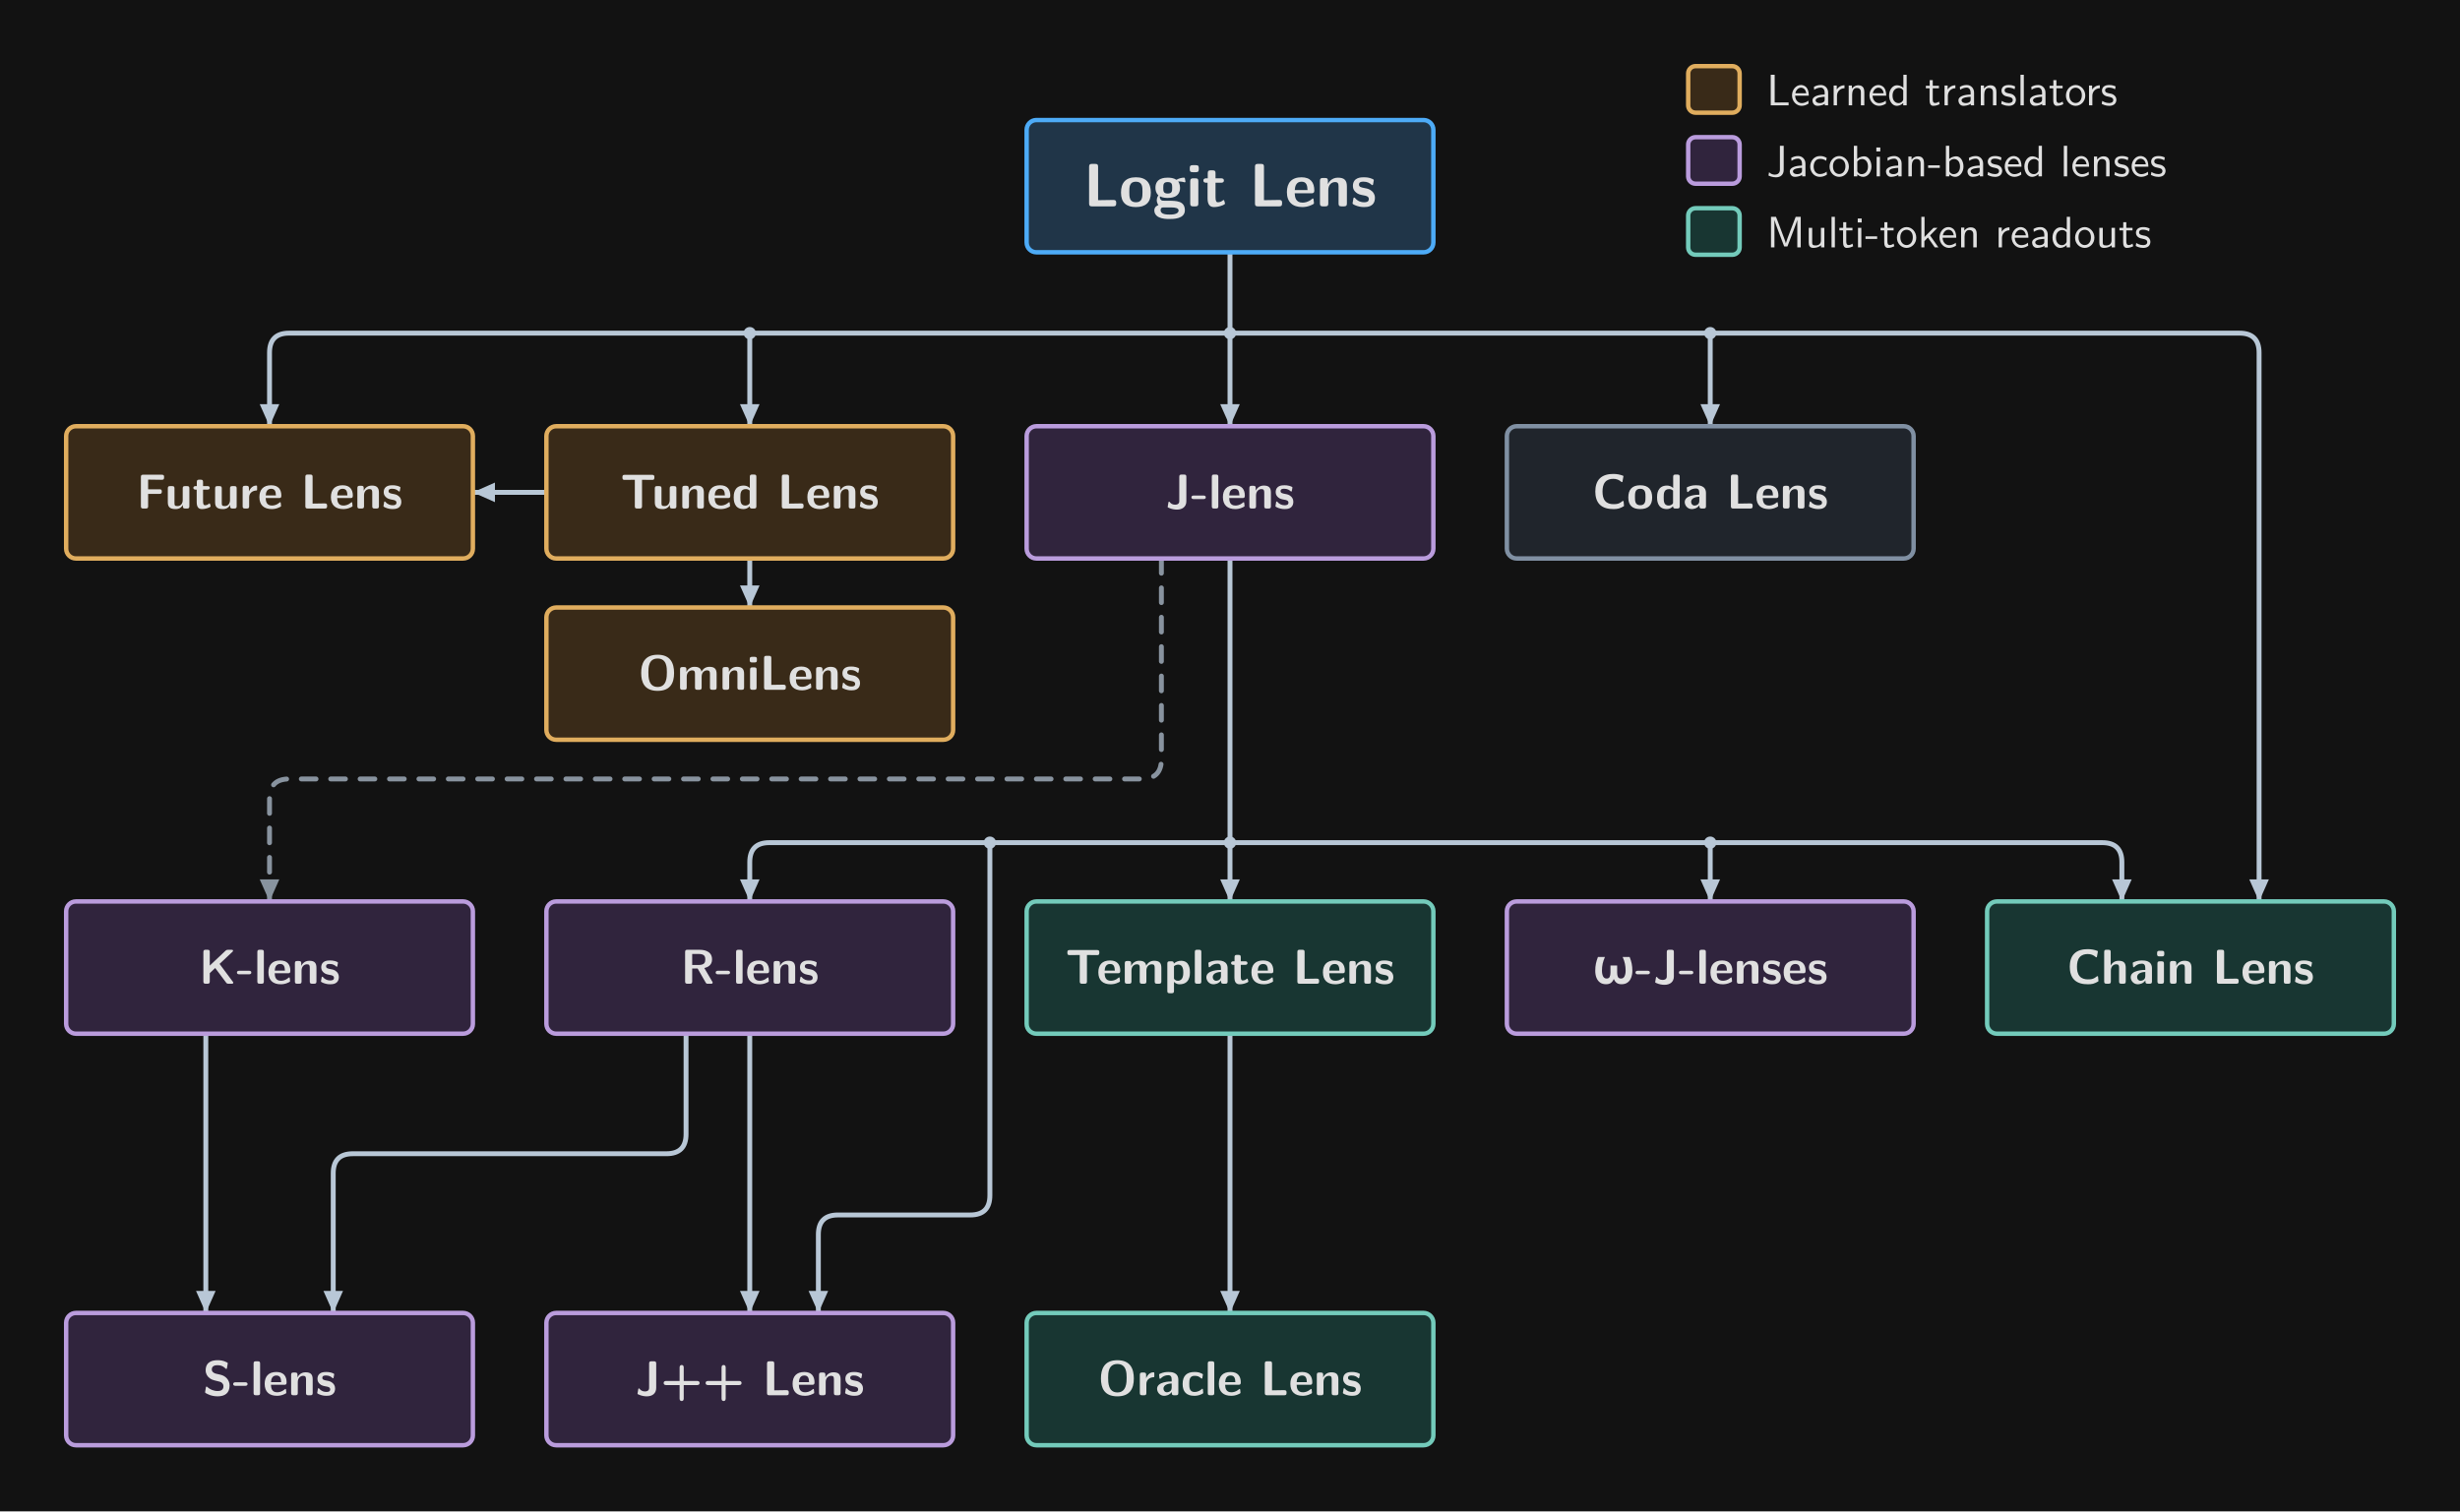
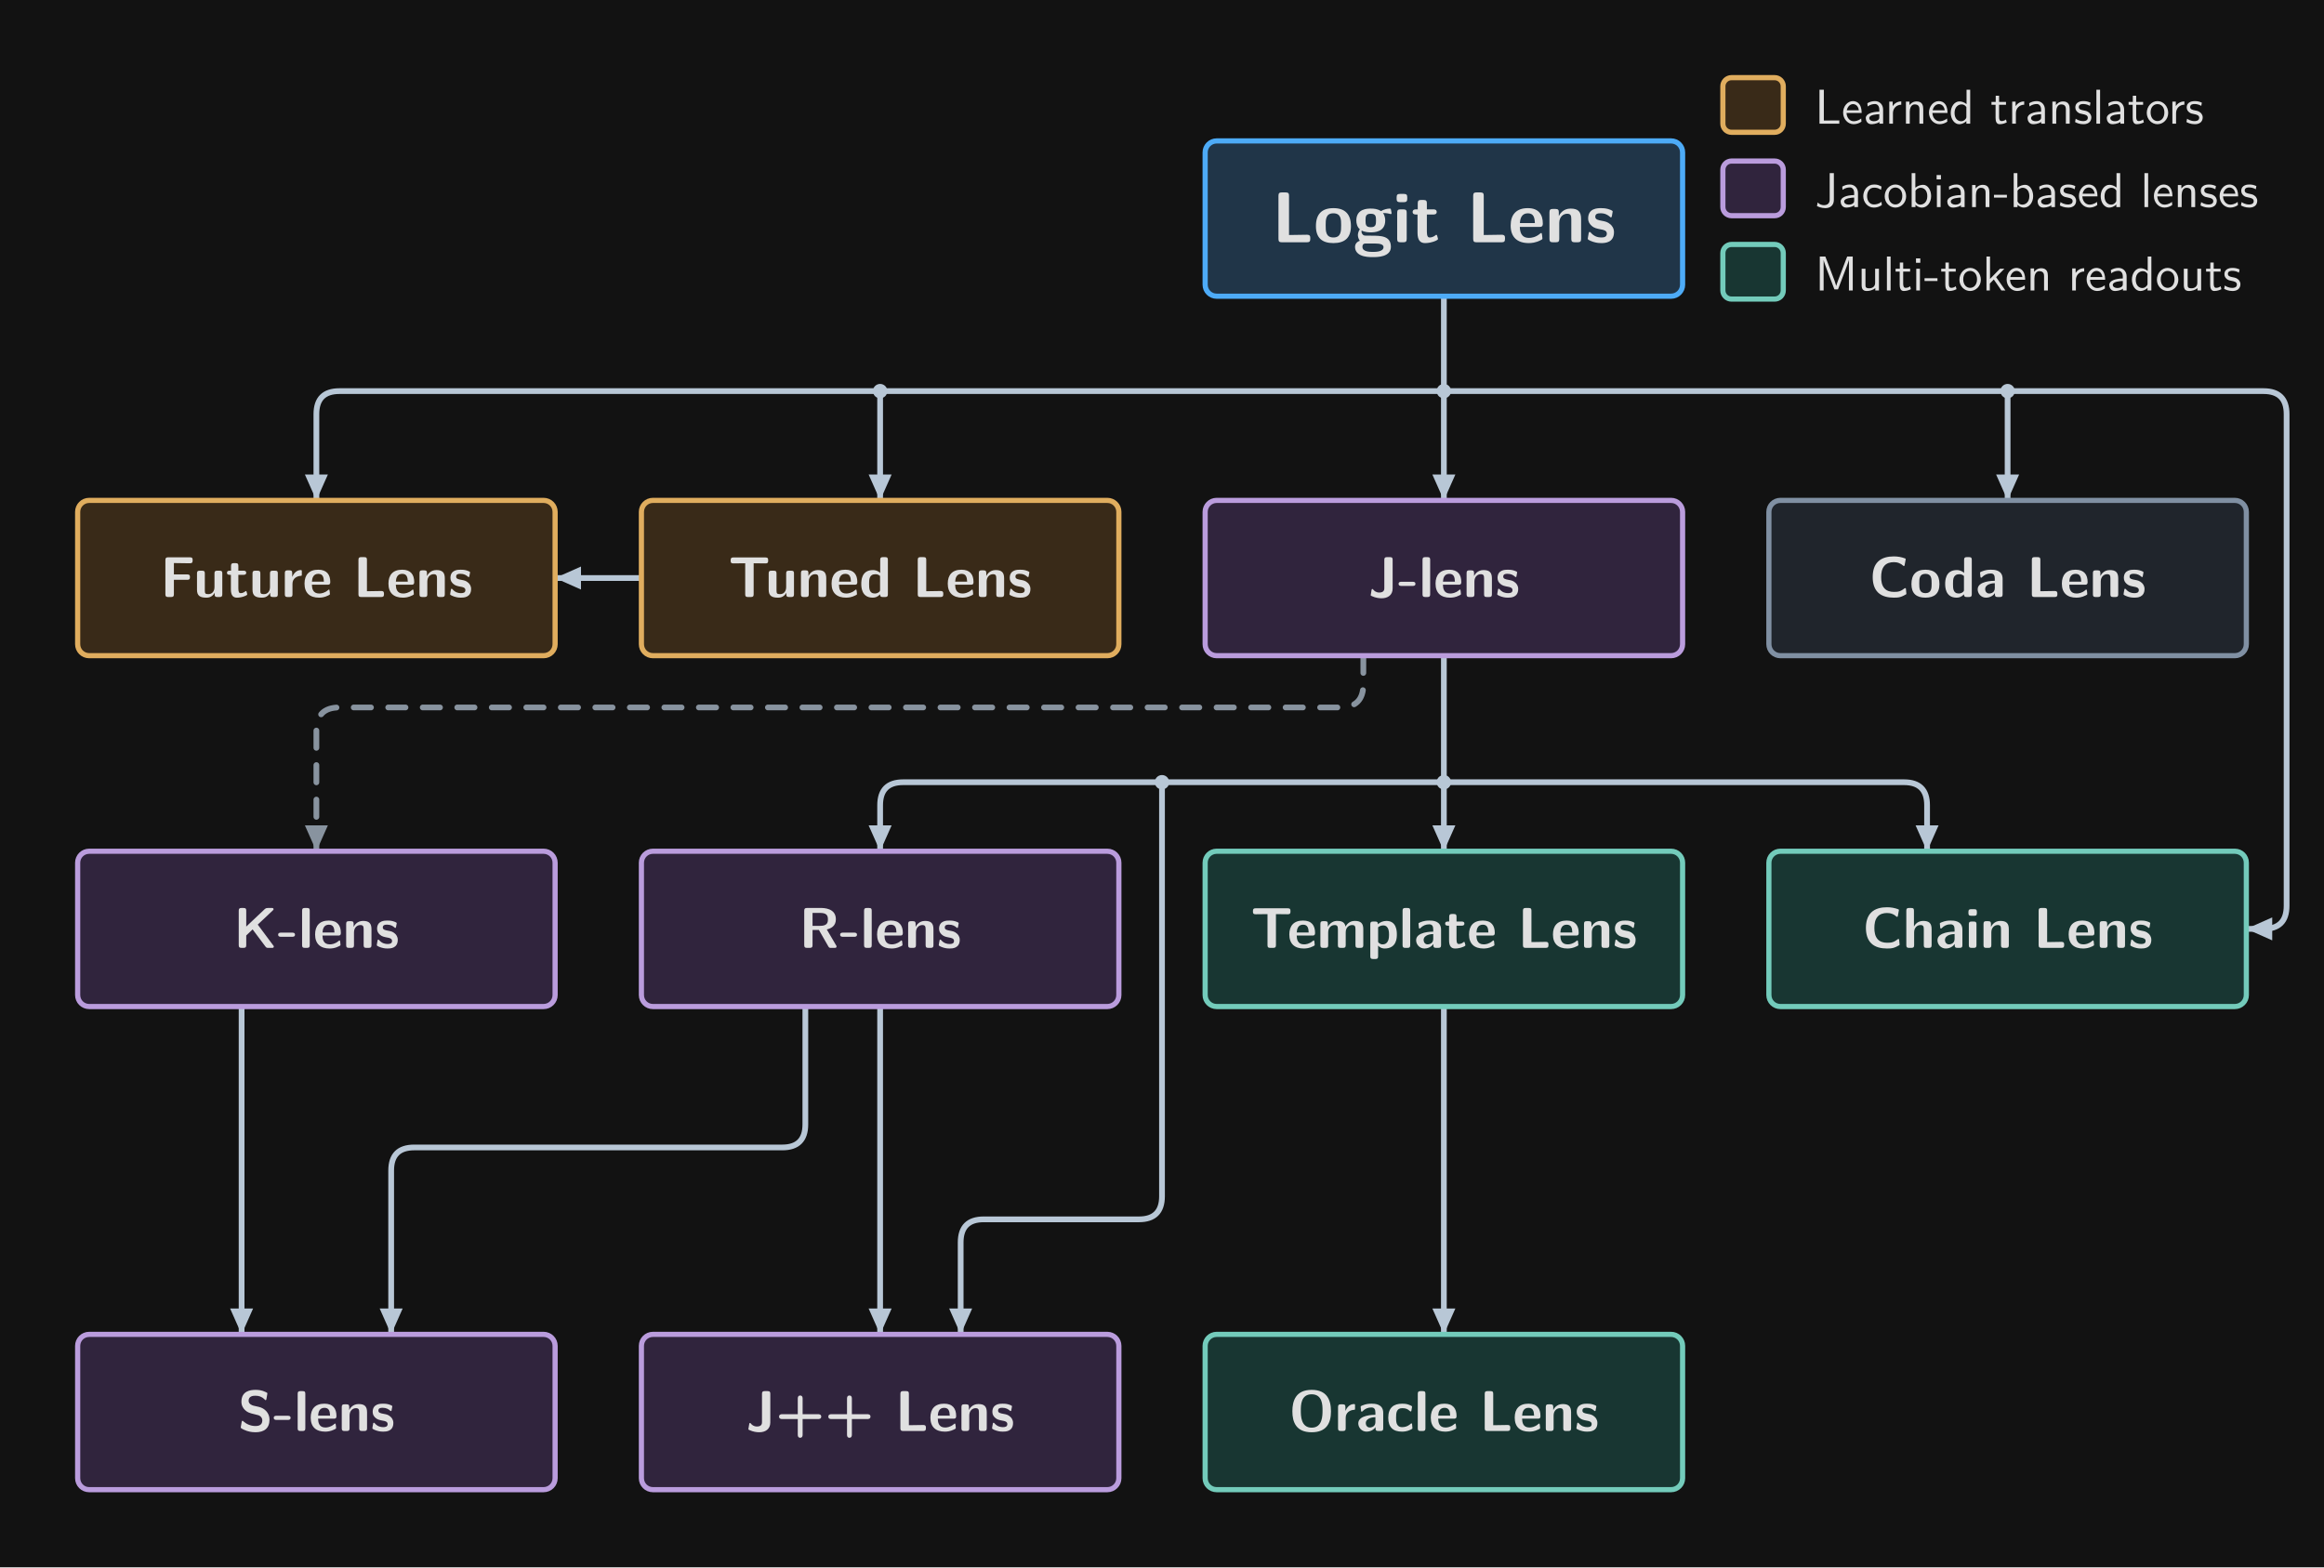
- <svg xmlns="http://www.w3.org/2000/svg" width="100%" height="100%" viewBox="0 0 1004 617" class="lens-family" role="group" aria-labelledby="lens-family-title" aria-describedby="lens-family-description">
+ <svg xmlns="http://www.w3.org/2000/svg" width="100%" height="100%" viewBox="0 0 808 545" class="lens-family" role="group" aria-labelledby="lens-family-title" aria-describedby="lens-family-description">
  <style>
    @font-face {
      font-family: "Latin Modern Sans";
      src: url("../../fonts/lmsans10-regular.otf") format("opentype");
      font-weight: 400;
    }
    @font-face {
      font-family: "Latin Modern Sans";
      src: url("../../fonts/lmsans10-bold.otf") format("opentype");
      font-weight: 700;
    }
    .lens-family text {font-family: "Latin Modern Sans", sans-serif; fill: #e0e0e0;}
    .lens-family a:hover rect, .lens-family a:focus rect {stroke: #4dabf7; stroke-width: 2.6;}
  </style>
  <defs>
    <marker id="lens-family-wire-arrow" viewBox="0 0 9 8" refX="9" refY="4" markerWidth="9" markerHeight="8" markerUnits="userSpaceOnUse" orient="auto">
      <path d="M0 0 L9 4 L0 8 Z" fill="#b8c7d6" />
    </marker>
    <marker id="lens-family-muted-arrow" viewBox="0 0 9 8" refX="9" refY="4" markerWidth="9" markerHeight="8" markerUnits="userSpaceOnUse" orient="auto">
      <path d="M0 0 L9 4 L0 8 Z" fill="#88939f" />
    </marker>
  </defs>
-   <rect width="1004" height="617" fill="#121212" />
+   <rect width="808" height="545" fill="#121212" />
  <g fill="none" stroke-width="2" stroke-linecap="round" stroke-linejoin="round">
    <path d="M502 103 L502 136" stroke="#b8c7d6" />
-     <path d="M502 228 L502 344" stroke="#b8c7d6" />
+     <path d="M502 228 L502 272" stroke="#b8c7d6" />
    <path d="M502 136 L118 136 Q110 136 110 144 L110 174" stroke="#b8c7d6" marker-end="url(#lens-family-wire-arrow)" />
    <path d="M306 136 L306 174" stroke="#b8c7d6" marker-end="url(#lens-family-wire-arrow)" />
    <path d="M502 136 L502 174" stroke="#b8c7d6" marker-end="url(#lens-family-wire-arrow)" />
    <path d="M698 136 L698 174" stroke="#b8c7d6" marker-end="url(#lens-family-wire-arrow)" />
-     <path d="M502 136 L914 136 Q922 136 922 144 L922 368" stroke="#b8c7d6" marker-end="url(#lens-family-wire-arrow)" />
+     <path d="M502 136 L787 136 Q795 136 795 144 L795 315 Q795 323 787 323 L781 323" stroke="#b8c7d6" marker-end="url(#lens-family-wire-arrow)" />
    <path d="M223 201 L193 201" stroke="#b8c7d6" marker-end="url(#lens-family-wire-arrow)" />
-     <path d="M306 228 L306 248" stroke="#b8c7d6" marker-end="url(#lens-family-wire-arrow)" />
-     <path d="M474 228 L474 310 Q474 318 466 318 L118 318 Q110 318 110 326 L110 368" stroke="#88939f" stroke-dasharray="6 6" marker-end="url(#lens-family-muted-arrow)" />
-     <path d="M502 344 L502 368" stroke="#b8c7d6" marker-end="url(#lens-family-wire-arrow)" />
-     <path d="M502 344 L314 344 Q306 344 306 352 L306 368" stroke="#b8c7d6" marker-end="url(#lens-family-wire-arrow)" />
-     <path d="M698 344 L698 368" stroke="#b8c7d6" marker-end="url(#lens-family-wire-arrow)" />
-     <path d="M502 344 L858 344 Q866 344 866 352 L866 368" stroke="#b8c7d6" marker-end="url(#lens-family-wire-arrow)" />
-     <path d="M404 344 L404 488 Q404 496 396 496 L342 496 Q334 496 334 504 L334 536" stroke="#b8c7d6" marker-end="url(#lens-family-wire-arrow)" />
-     <path d="M84 422 L84 536" stroke="#b8c7d6" marker-end="url(#lens-family-wire-arrow)" />
-     <path d="M280 422 L280 463 Q280 471 272 471 L144 471 Q136 471 136 479 L136 536" stroke="#b8c7d6" marker-end="url(#lens-family-wire-arrow)" />
-     <path d="M306 422 L306 536" stroke="#b8c7d6" marker-end="url(#lens-family-wire-arrow)" />
-     <path d="M502 422 L502 536" stroke="#b8c7d6" marker-end="url(#lens-family-wire-arrow)" />
+     <path d="M474 228 L474 238 Q474 246 466 246 L118 246 Q110 246 110 254 L110 296" stroke="#88939f" stroke-dasharray="6 6" marker-end="url(#lens-family-muted-arrow)" />
+     <path d="M502 272 L502 296" stroke="#b8c7d6" marker-end="url(#lens-family-wire-arrow)" />
+     <path d="M502 272 L314 272 Q306 272 306 280 L306 296" stroke="#b8c7d6" marker-end="url(#lens-family-wire-arrow)" />
+     <path d="M502 272 L662 272 Q670 272 670 280 L670 296" stroke="#b8c7d6" marker-end="url(#lens-family-wire-arrow)" />
+     <path d="M404 272 L404 416 Q404 424 396 424 L342 424 Q334 424 334 432 L334 464" stroke="#b8c7d6" marker-end="url(#lens-family-wire-arrow)" />
+     <path d="M84 350 L84 464" stroke="#b8c7d6" marker-end="url(#lens-family-wire-arrow)" />
+     <path d="M280 350 L280 391 Q280 399 272 399 L144 399 Q136 399 136 407 L136 464" stroke="#b8c7d6" marker-end="url(#lens-family-wire-arrow)" />
+     <path d="M306 350 L306 464" stroke="#b8c7d6" marker-end="url(#lens-family-wire-arrow)" />
+     <path d="M502 350 L502 464" stroke="#b8c7d6" marker-end="url(#lens-family-wire-arrow)" />
  </g>
  <circle cx="306" cy="136" r="2.5" fill="#b8c7d6" />
  <circle cx="502" cy="136" r="2.5" fill="#b8c7d6" />
  <circle cx="698" cy="136" r="2.5" fill="#b8c7d6" />
-   <circle cx="404" cy="344" r="2.5" fill="#b8c7d6" />
-   <circle cx="502" cy="344" r="2.5" fill="#b8c7d6" />
-   <circle cx="698" cy="344" r="2.5" fill="#b8c7d6" />
+   <circle cx="404" cy="272" r="2.5" fill="#b8c7d6" />
+   <circle cx="502" cy="272" r="2.5" fill="#b8c7d6" />
  <a href="../../posts/lens-zoo.html#logit-lens" target="_parent" aria-label="Logit Lens">
    <rect x="419" y="49" width="166" height="54" rx="4" fill="#203548" stroke="#4dabf7" stroke-width="1.8" />
    <text x="502" y="76.0" dy=".33em" text-anchor="middle" font-size="25" font-weight="700">Logit Lens</text>
  </a>
  <a href="../../posts/lens-zoo.html#future-lens" target="_parent" aria-label="Future Lens">
    <rect x="27" y="174" width="166" height="54" rx="4" fill="#392a18" stroke="#e0ad5e" stroke-width="1.8" />
    <text x="110" y="201.0" dy=".33em" text-anchor="middle" font-size="20" font-weight="700">Future Lens</text>
  </a>
  <a href="../../posts/lens-zoo.html#tuned-lens" target="_parent" aria-label="Tuned Lens">
    <rect x="223" y="174" width="166" height="54" rx="4" fill="#392a18" stroke="#e0ad5e" stroke-width="1.8" />
    <text x="306" y="201.0" dy=".33em" text-anchor="middle" font-size="20" font-weight="700">Tuned Lens</text>
  </a>
  <a href="../../posts/lens-zoo.html#j-lens" target="_parent" aria-label="J-lens">
    <rect x="419" y="174" width="166" height="54" rx="4" fill="#30243d" stroke="#ba9cdd" stroke-width="1.8" />
    <text x="502" y="201.0" dy=".33em" text-anchor="middle" font-size="20" font-weight="700">J-lens</text>
  </a>
  <a href="../../posts/lens-zoo.html#coda-lens" target="_parent" aria-label="Coda Lens">
    <rect x="615" y="174" width="166" height="54" rx="4" fill="#20252c" stroke="#8090a3" stroke-width="1.8" />
    <text x="698" y="201.0" dy=".33em" text-anchor="middle" font-size="20" font-weight="700">Coda Lens</text>
  </a>
-   <a href="../../posts/lens-zoo.html#omnilens" target="_parent" aria-label="OmniLens">
-     <rect x="223" y="248" width="166" height="54" rx="4" fill="#392a18" stroke="#e0ad5e" stroke-width="1.8" />
-     <text x="306" y="275.0" dy=".33em" text-anchor="middle" font-size="20" font-weight="700">OmniLens</text>
-   </a>
  <a href="../../posts/lens-zoo.html#k-lens" target="_parent" aria-label="K-lens">
-     <rect x="27" y="368" width="166" height="54" rx="4" fill="#30243d" stroke="#ba9cdd" stroke-width="1.8" />
-     <text x="110" y="395.0" dy=".33em" text-anchor="middle" font-size="20" font-weight="700">K-lens</text>
+     <rect x="27" y="296" width="166" height="54" rx="4" fill="#30243d" stroke="#ba9cdd" stroke-width="1.8" />
+     <text x="110" y="323.0" dy=".33em" text-anchor="middle" font-size="20" font-weight="700">K-lens</text>
  </a>
  <a href="../../posts/lens-zoo.html#template-lens" target="_parent" aria-label="Template Lens">
-     <rect x="419" y="368" width="166" height="54" rx="4" fill="#183632" stroke="#73cbbb" stroke-width="1.8" />
-     <text x="502" y="395.0" dy=".33em" text-anchor="middle" font-size="20" font-weight="700">Template Lens</text>
+     <rect x="419" y="296" width="166" height="54" rx="4" fill="#183632" stroke="#73cbbb" stroke-width="1.8" />
+     <text x="502" y="323.0" dy=".33em" text-anchor="middle" font-size="20" font-weight="700">Template Lens</text>
  </a>
  <a href="../../posts/lens-zoo.html#r-lens" target="_parent" aria-label="R-lens">
-     <rect x="223" y="368" width="166" height="54" rx="4" fill="#30243d" stroke="#ba9cdd" stroke-width="1.8" />
-     <text x="306" y="395.0" dy=".33em" text-anchor="middle" font-size="20" font-weight="700">R-lens</text>
-   </a>
-   <a href="../../posts/lens-zoo.html#omega-j-lenses" target="_parent" aria-label="ω-J-lenses">
-     <rect x="615" y="368" width="166" height="54" rx="4" fill="#30243d" stroke="#ba9cdd" stroke-width="1.8" />
-     <text x="698" y="395.0" dy=".33em" text-anchor="middle" font-size="20" font-weight="700">ω-J-lenses</text>
+     <rect x="223" y="296" width="166" height="54" rx="4" fill="#30243d" stroke="#ba9cdd" stroke-width="1.8" />
+     <text x="306" y="323.0" dy=".33em" text-anchor="middle" font-size="20" font-weight="700">R-lens</text>
  </a>
  <a href="../../posts/lens-zoo.html#chain-lens" target="_parent" aria-label="Chain Lens">
-     <rect x="811" y="368" width="166" height="54" rx="4" fill="#183632" stroke="#73cbbb" stroke-width="1.8" />
-     <text x="894" y="395.0" dy=".33em" text-anchor="middle" font-size="20" font-weight="700">Chain Lens</text>
+     <rect x="615" y="296" width="166" height="54" rx="4" fill="#183632" stroke="#73cbbb" stroke-width="1.8" />
+     <text x="698" y="323.0" dy=".33em" text-anchor="middle" font-size="20" font-weight="700">Chain Lens</text>
  </a>
  <a href="../../posts/lens-zoo.html#s-lens" target="_parent" aria-label="S-lens">
-     <rect x="27" y="536" width="166" height="54" rx="4" fill="#30243d" stroke="#ba9cdd" stroke-width="1.8" />
-     <text x="110" y="563.0" dy=".33em" text-anchor="middle" font-size="20" font-weight="700">S-lens</text>
+     <rect x="27" y="464" width="166" height="54" rx="4" fill="#30243d" stroke="#ba9cdd" stroke-width="1.8" />
+     <text x="110" y="491.0" dy=".33em" text-anchor="middle" font-size="20" font-weight="700">S-lens</text>
  </a>
  <a href="../../posts/lens-zoo.html#oracle-lens" target="_parent" aria-label="Oracle Lens">
-     <rect x="419" y="536" width="166" height="54" rx="4" fill="#183632" stroke="#73cbbb" stroke-width="1.8" />
-     <text x="502" y="563.0" dy=".33em" text-anchor="middle" font-size="20" font-weight="700">Oracle Lens</text>
+     <rect x="419" y="464" width="166" height="54" rx="4" fill="#183632" stroke="#73cbbb" stroke-width="1.8" />
+     <text x="502" y="491.0" dy=".33em" text-anchor="middle" font-size="20" font-weight="700">Oracle Lens</text>
  </a>
  <a href="../../posts/lens-zoo.html#j-plus-plus-lens" target="_parent" aria-label="J++ Lens">
-     <rect x="223" y="536" width="166" height="54" rx="4" fill="#30243d" stroke="#ba9cdd" stroke-width="1.8" />
-     <text x="306" y="563.0" dy=".33em" text-anchor="middle" font-size="20" font-weight="700">J++ Lens</text>
+     <rect x="223" y="464" width="166" height="54" rx="4" fill="#30243d" stroke="#ba9cdd" stroke-width="1.8" />
+     <text x="306" y="491.0" dy=".33em" text-anchor="middle" font-size="20" font-weight="700">J++ Lens</text>
  </a>
-   <g font-size="18" aria-label="Lens categories">
-     <rect x="689" y="27" width="21" height="19" rx="3" fill="#392a18" stroke="#e0ad5e" stroke-width="1.8" />
-     <text x="721" y="43">Learned translators</text>
-     <rect x="689" y="56" width="21" height="19" rx="3" fill="#30243d" stroke="#ba9cdd" stroke-width="1.8" />
-     <text x="721" y="72">Jacobian-based lenses</text>
-     <rect x="689" y="85" width="21" height="19" rx="3" fill="#183632" stroke="#73cbbb" stroke-width="1.8" />
-     <text x="721" y="101">Multi-token readouts</text>
+   <g font-size="17" aria-label="Lens categories">
+     <rect x="599" y="27" width="21" height="19" rx="3" fill="#392a18" stroke="#e0ad5e" stroke-width="1.8" />
+     <text x="631" y="43">Learned translators</text>
+     <rect x="599" y="56" width="21" height="19" rx="3" fill="#30243d" stroke="#ba9cdd" stroke-width="1.8" />
+     <text x="631" y="72">Jacobian-based lenses</text>
+     <rect x="599" y="85" width="21" height="19" rx="3" fill="#183632" stroke="#73cbbb" stroke-width="1.8" />
+     <text x="631" y="101">Multi-token readouts</text>
  </g>
</svg>
